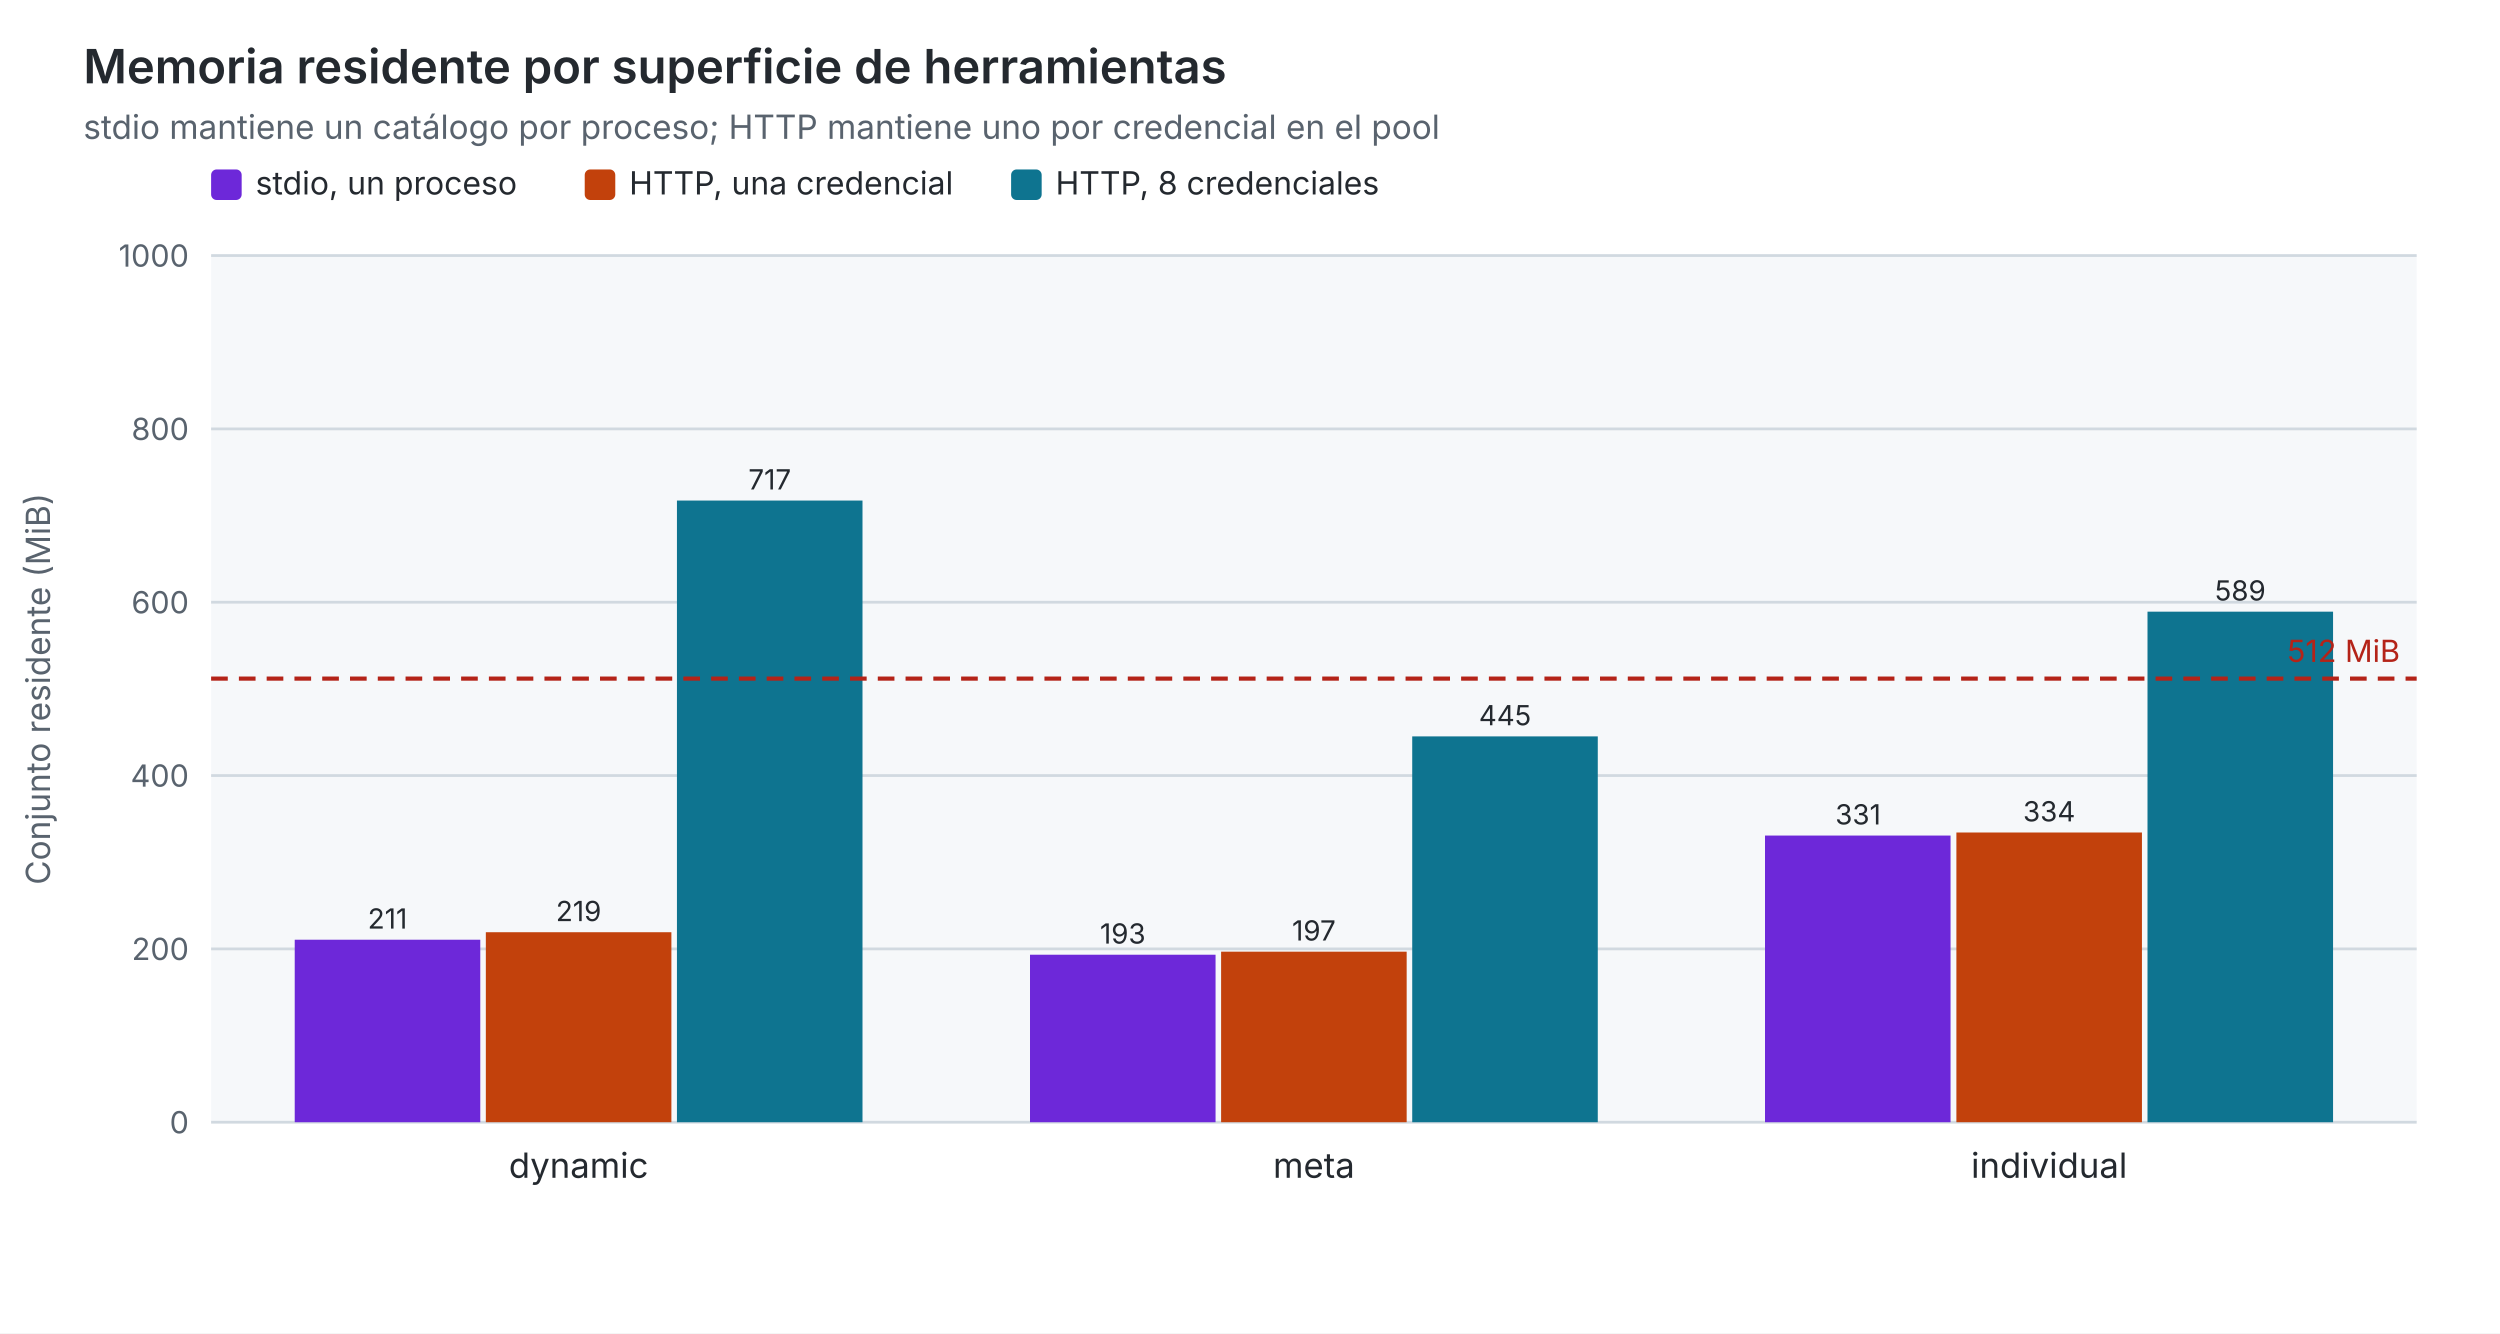
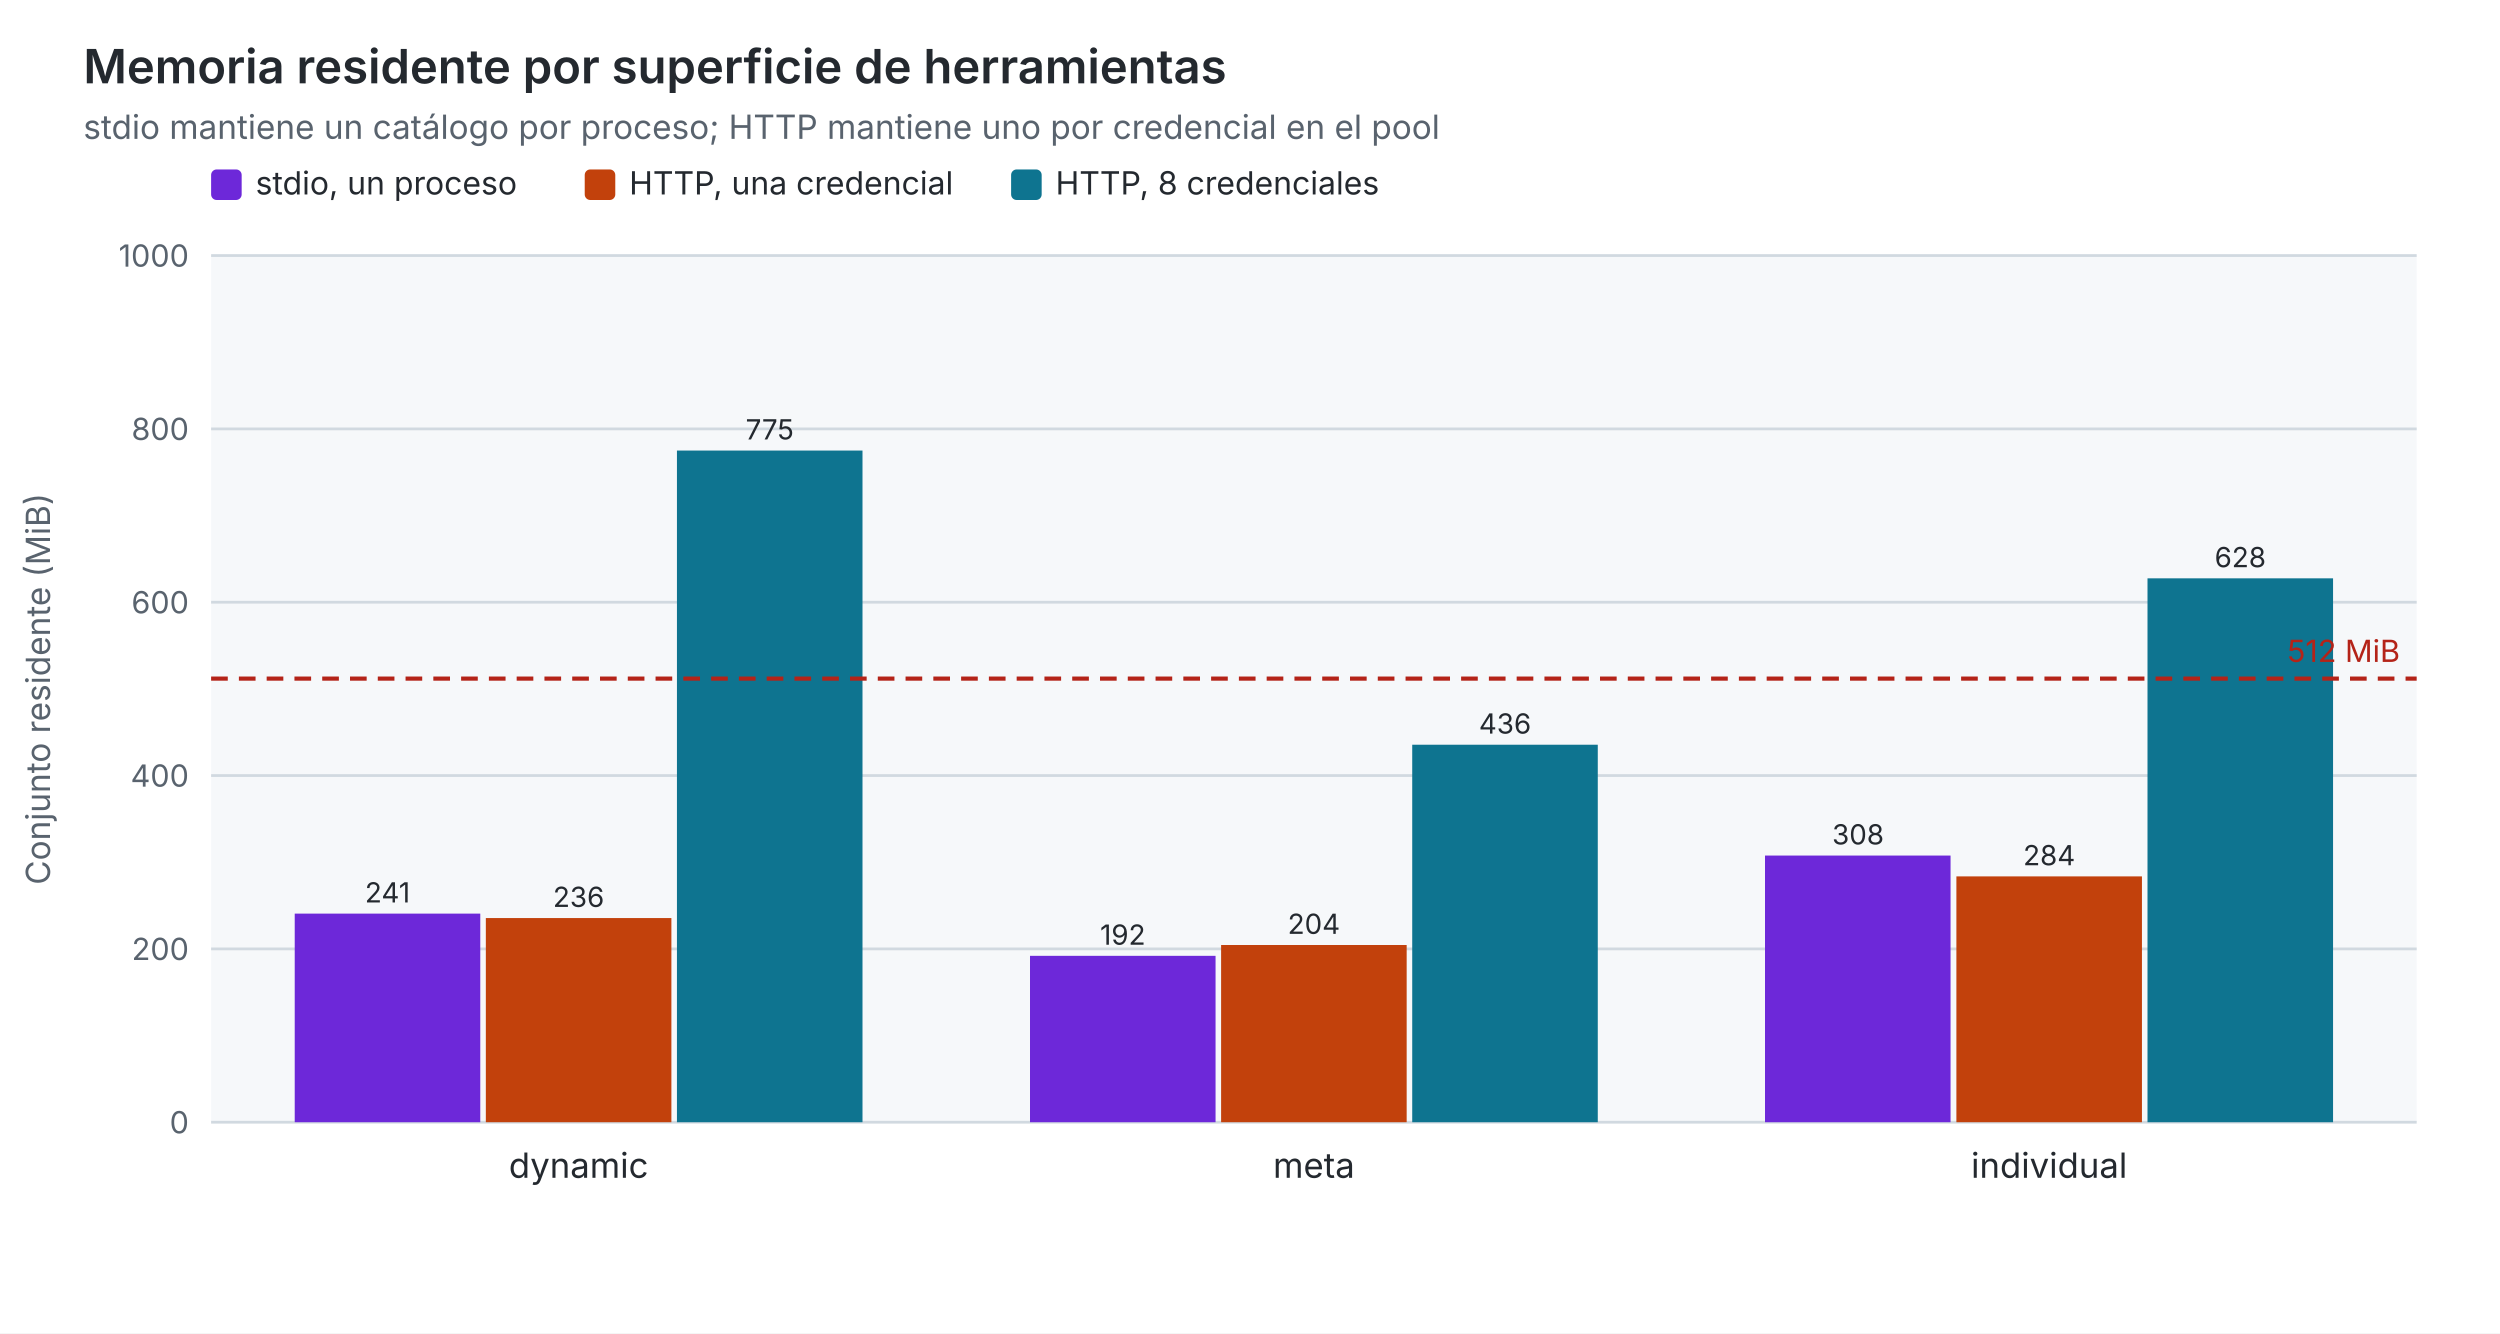
<svg xmlns="http://www.w3.org/2000/svg" viewBox="0 0 900 480" width="900" height="480" role="img" aria-label="Memoria residente por superficie de herramientas. stdio mantiene un catálogo por proceso; HTTP mantiene uno por credencial en el pool">
  <rect width="900" height="480" fill="#ffffff" />
  <text x="30" y="30" font-family="ui-sans-serif,system-ui,-apple-system,Segoe UI,sans-serif" font-size="17" font-weight="600" fill="#24292f">Memoria residente por superficie de herramientas</text>
  <text x="30" y="50" font-family="ui-sans-serif,system-ui,-apple-system,Segoe UI,sans-serif" font-size="12" fill="#59636e">stdio mantiene un catálogo por proceso; HTTP mantiene uno por credencial en el pool</text>
  <rect x="76" y="92" width="794" height="312" fill="#f6f8fa" />
  <rect x="76.0" y="61.0" width="11" height="11" rx="2" fill="#6d28d9" />
  <text x="92.0" y="70.0" font-family="ui-sans-serif,system-ui,-apple-system,Segoe UI,sans-serif" font-size="11.5" fill="#24292f">stdio, un proceso</text>
  <rect x="210.5" y="61.0" width="11" height="11" rx="2" fill="#c2410c" />
  <text x="226.5" y="70.0" font-family="ui-sans-serif,system-ui,-apple-system,Segoe UI,sans-serif" font-size="11.5" fill="#24292f">HTTP, una credencial</text>
  <rect x="364.0" y="61.0" width="11" height="11" rx="2" fill="#0e7490" />
  <text x="380.0" y="70.0" font-family="ui-sans-serif,system-ui,-apple-system,Segoe UI,sans-serif" font-size="11.5" fill="#24292f">HTTP, 8 credenciales</text>
  <line x1="76" y1="404.0" x2="870" y2="404.0" stroke="#d1d9e0" stroke-width="1" />
  <text x="68" y="408.0" font-family="ui-sans-serif,system-ui,-apple-system,Segoe UI,sans-serif" font-size="11" text-anchor="end" fill="#59636e">0</text>
  <line x1="76" y1="341.6" x2="870" y2="341.6" stroke="#d1d9e0" stroke-width="1" />
  <text x="68" y="345.6" font-family="ui-sans-serif,system-ui,-apple-system,Segoe UI,sans-serif" font-size="11" text-anchor="end" fill="#59636e">200</text>
  <line x1="76" y1="279.2" x2="870" y2="279.2" stroke="#d1d9e0" stroke-width="1" />
  <text x="68" y="283.2" font-family="ui-sans-serif,system-ui,-apple-system,Segoe UI,sans-serif" font-size="11" text-anchor="end" fill="#59636e">400</text>
  <line x1="76" y1="216.8" x2="870" y2="216.8" stroke="#d1d9e0" stroke-width="1" />
  <text x="68" y="220.8" font-family="ui-sans-serif,system-ui,-apple-system,Segoe UI,sans-serif" font-size="11" text-anchor="end" fill="#59636e">600</text>
  <line x1="76" y1="154.4" x2="870" y2="154.4" stroke="#d1d9e0" stroke-width="1" />
  <text x="68" y="158.4" font-family="ui-sans-serif,system-ui,-apple-system,Segoe UI,sans-serif" font-size="11" text-anchor="end" fill="#59636e">800</text>
  <line x1="76" y1="92.0" x2="870" y2="92.0" stroke="#d1d9e0" stroke-width="1" />
  <text x="68" y="96.0" font-family="ui-sans-serif,system-ui,-apple-system,Segoe UI,sans-serif" font-size="11" text-anchor="end" fill="#59636e">1000</text>
  <text x="18" y="248.0" font-family="ui-sans-serif,system-ui,-apple-system,Segoe UI,sans-serif" font-size="12" fill="#59636e" text-anchor="middle" transform="rotate(-90 18 248.0)">Conjunto residente (MiB)</text>
-   <rect x="106.1" y="338.3" width="66.8" height="65.7" fill="#6d28d9" />
-   <text x="139.5" y="334.3" font-family="ui-sans-serif,system-ui,-apple-system,Segoe UI,sans-serif" font-size="10" text-anchor="middle" fill="#24292f">211</text>
-   <rect x="174.9" y="335.6" width="66.8" height="68.4" fill="#c2410c" />
-   <text x="208.3" y="331.6" font-family="ui-sans-serif,system-ui,-apple-system,Segoe UI,sans-serif" font-size="10" text-anchor="middle" fill="#24292f">219</text>
-   <rect x="243.7" y="180.2" width="66.8" height="223.8" fill="#0e7490" />
-   <text x="277.1" y="176.2" font-family="ui-sans-serif,system-ui,-apple-system,Segoe UI,sans-serif" font-size="10" text-anchor="middle" fill="#24292f">717</text>
+   <rect x="106.1" y="328.9" width="66.8" height="75.1" fill="#6d28d9" />
+   <text x="139.5" y="324.9" font-family="ui-sans-serif,system-ui,-apple-system,Segoe UI,sans-serif" font-size="10" text-anchor="middle" fill="#24292f">241</text>
+   <rect x="174.9" y="330.5" width="66.8" height="73.5" fill="#c2410c" />
+   <text x="208.3" y="326.5" font-family="ui-sans-serif,system-ui,-apple-system,Segoe UI,sans-serif" font-size="10" text-anchor="middle" fill="#24292f">236</text>
+   <rect x="243.7" y="162.2" width="66.8" height="241.8" fill="#0e7490" />
+   <text x="277.1" y="158.2" font-family="ui-sans-serif,system-ui,-apple-system,Segoe UI,sans-serif" font-size="10" text-anchor="middle" fill="#24292f">775</text>
  <text x="208.3" y="424" font-family="ui-sans-serif,system-ui,-apple-system,Segoe UI,sans-serif" font-size="12.5" text-anchor="middle" fill="#24292f">dynamic</text>
-   <rect x="370.8" y="343.7" width="66.8" height="60.3" fill="#6d28d9" />
-   <text x="404.2" y="339.7" font-family="ui-sans-serif,system-ui,-apple-system,Segoe UI,sans-serif" font-size="10" text-anchor="middle" fill="#24292f">193</text>
-   <rect x="439.6" y="342.6" width="66.8" height="61.4" fill="#c2410c" />
-   <text x="473.0" y="338.6" font-family="ui-sans-serif,system-ui,-apple-system,Segoe UI,sans-serif" font-size="10" text-anchor="middle" fill="#24292f">197</text>
-   <rect x="508.4" y="265.1" width="66.8" height="138.9" fill="#0e7490" />
-   <text x="541.8" y="261.1" font-family="ui-sans-serif,system-ui,-apple-system,Segoe UI,sans-serif" font-size="10" text-anchor="middle" fill="#24292f">445</text>
+   <rect x="370.8" y="344.1" width="66.8" height="59.9" fill="#6d28d9" />
+   <text x="404.2" y="340.1" font-family="ui-sans-serif,system-ui,-apple-system,Segoe UI,sans-serif" font-size="10" text-anchor="middle" fill="#24292f">192</text>
+   <rect x="439.6" y="340.2" width="66.8" height="63.8" fill="#c2410c" />
+   <text x="473.0" y="336.2" font-family="ui-sans-serif,system-ui,-apple-system,Segoe UI,sans-serif" font-size="10" text-anchor="middle" fill="#24292f">204</text>
+   <rect x="508.4" y="268.1" width="66.8" height="135.9" fill="#0e7490" />
+   <text x="541.8" y="264.1" font-family="ui-sans-serif,system-ui,-apple-system,Segoe UI,sans-serif" font-size="10" text-anchor="middle" fill="#24292f">436</text>
  <text x="473.0" y="424" font-family="ui-sans-serif,system-ui,-apple-system,Segoe UI,sans-serif" font-size="12.5" text-anchor="middle" fill="#24292f">meta</text>
-   <rect x="635.4" y="300.8" width="66.8" height="103.2" fill="#6d28d9" />
-   <text x="668.9" y="296.8" font-family="ui-sans-serif,system-ui,-apple-system,Segoe UI,sans-serif" font-size="10" text-anchor="middle" fill="#24292f">331</text>
-   <rect x="704.3" y="299.7" width="66.8" height="104.3" fill="#c2410c" />
-   <text x="737.7" y="295.7" font-family="ui-sans-serif,system-ui,-apple-system,Segoe UI,sans-serif" font-size="10" text-anchor="middle" fill="#24292f">334</text>
-   <rect x="773.1" y="220.2" width="66.8" height="183.8" fill="#0e7490" />
-   <text x="806.5" y="216.2" font-family="ui-sans-serif,system-ui,-apple-system,Segoe UI,sans-serif" font-size="10" text-anchor="middle" fill="#24292f">589</text>
+   <rect x="635.4" y="308.0" width="66.8" height="96.0" fill="#6d28d9" />
+   <text x="668.9" y="304.0" font-family="ui-sans-serif,system-ui,-apple-system,Segoe UI,sans-serif" font-size="10" text-anchor="middle" fill="#24292f">308</text>
+   <rect x="704.3" y="315.5" width="66.8" height="88.5" fill="#c2410c" />
+   <text x="737.7" y="311.5" font-family="ui-sans-serif,system-ui,-apple-system,Segoe UI,sans-serif" font-size="10" text-anchor="middle" fill="#24292f">284</text>
+   <rect x="773.1" y="208.2" width="66.8" height="195.8" fill="#0e7490" />
+   <text x="806.5" y="204.2" font-family="ui-sans-serif,system-ui,-apple-system,Segoe UI,sans-serif" font-size="10" text-anchor="middle" fill="#24292f">628</text>
  <text x="737.7" y="424" font-family="ui-sans-serif,system-ui,-apple-system,Segoe UI,sans-serif" font-size="12.5" text-anchor="middle" fill="#24292f">individual</text>
  <line x1="76" y1="244.3" x2="870" y2="244.3" stroke="#b42318" stroke-width="1.5" stroke-dasharray="6 4" />
  <text x="864" y="238.3" font-family="ui-sans-serif,system-ui,-apple-system,Segoe UI,sans-serif" font-size="11" text-anchor="end" fill="#b42318">512 MiB</text>
</svg>
